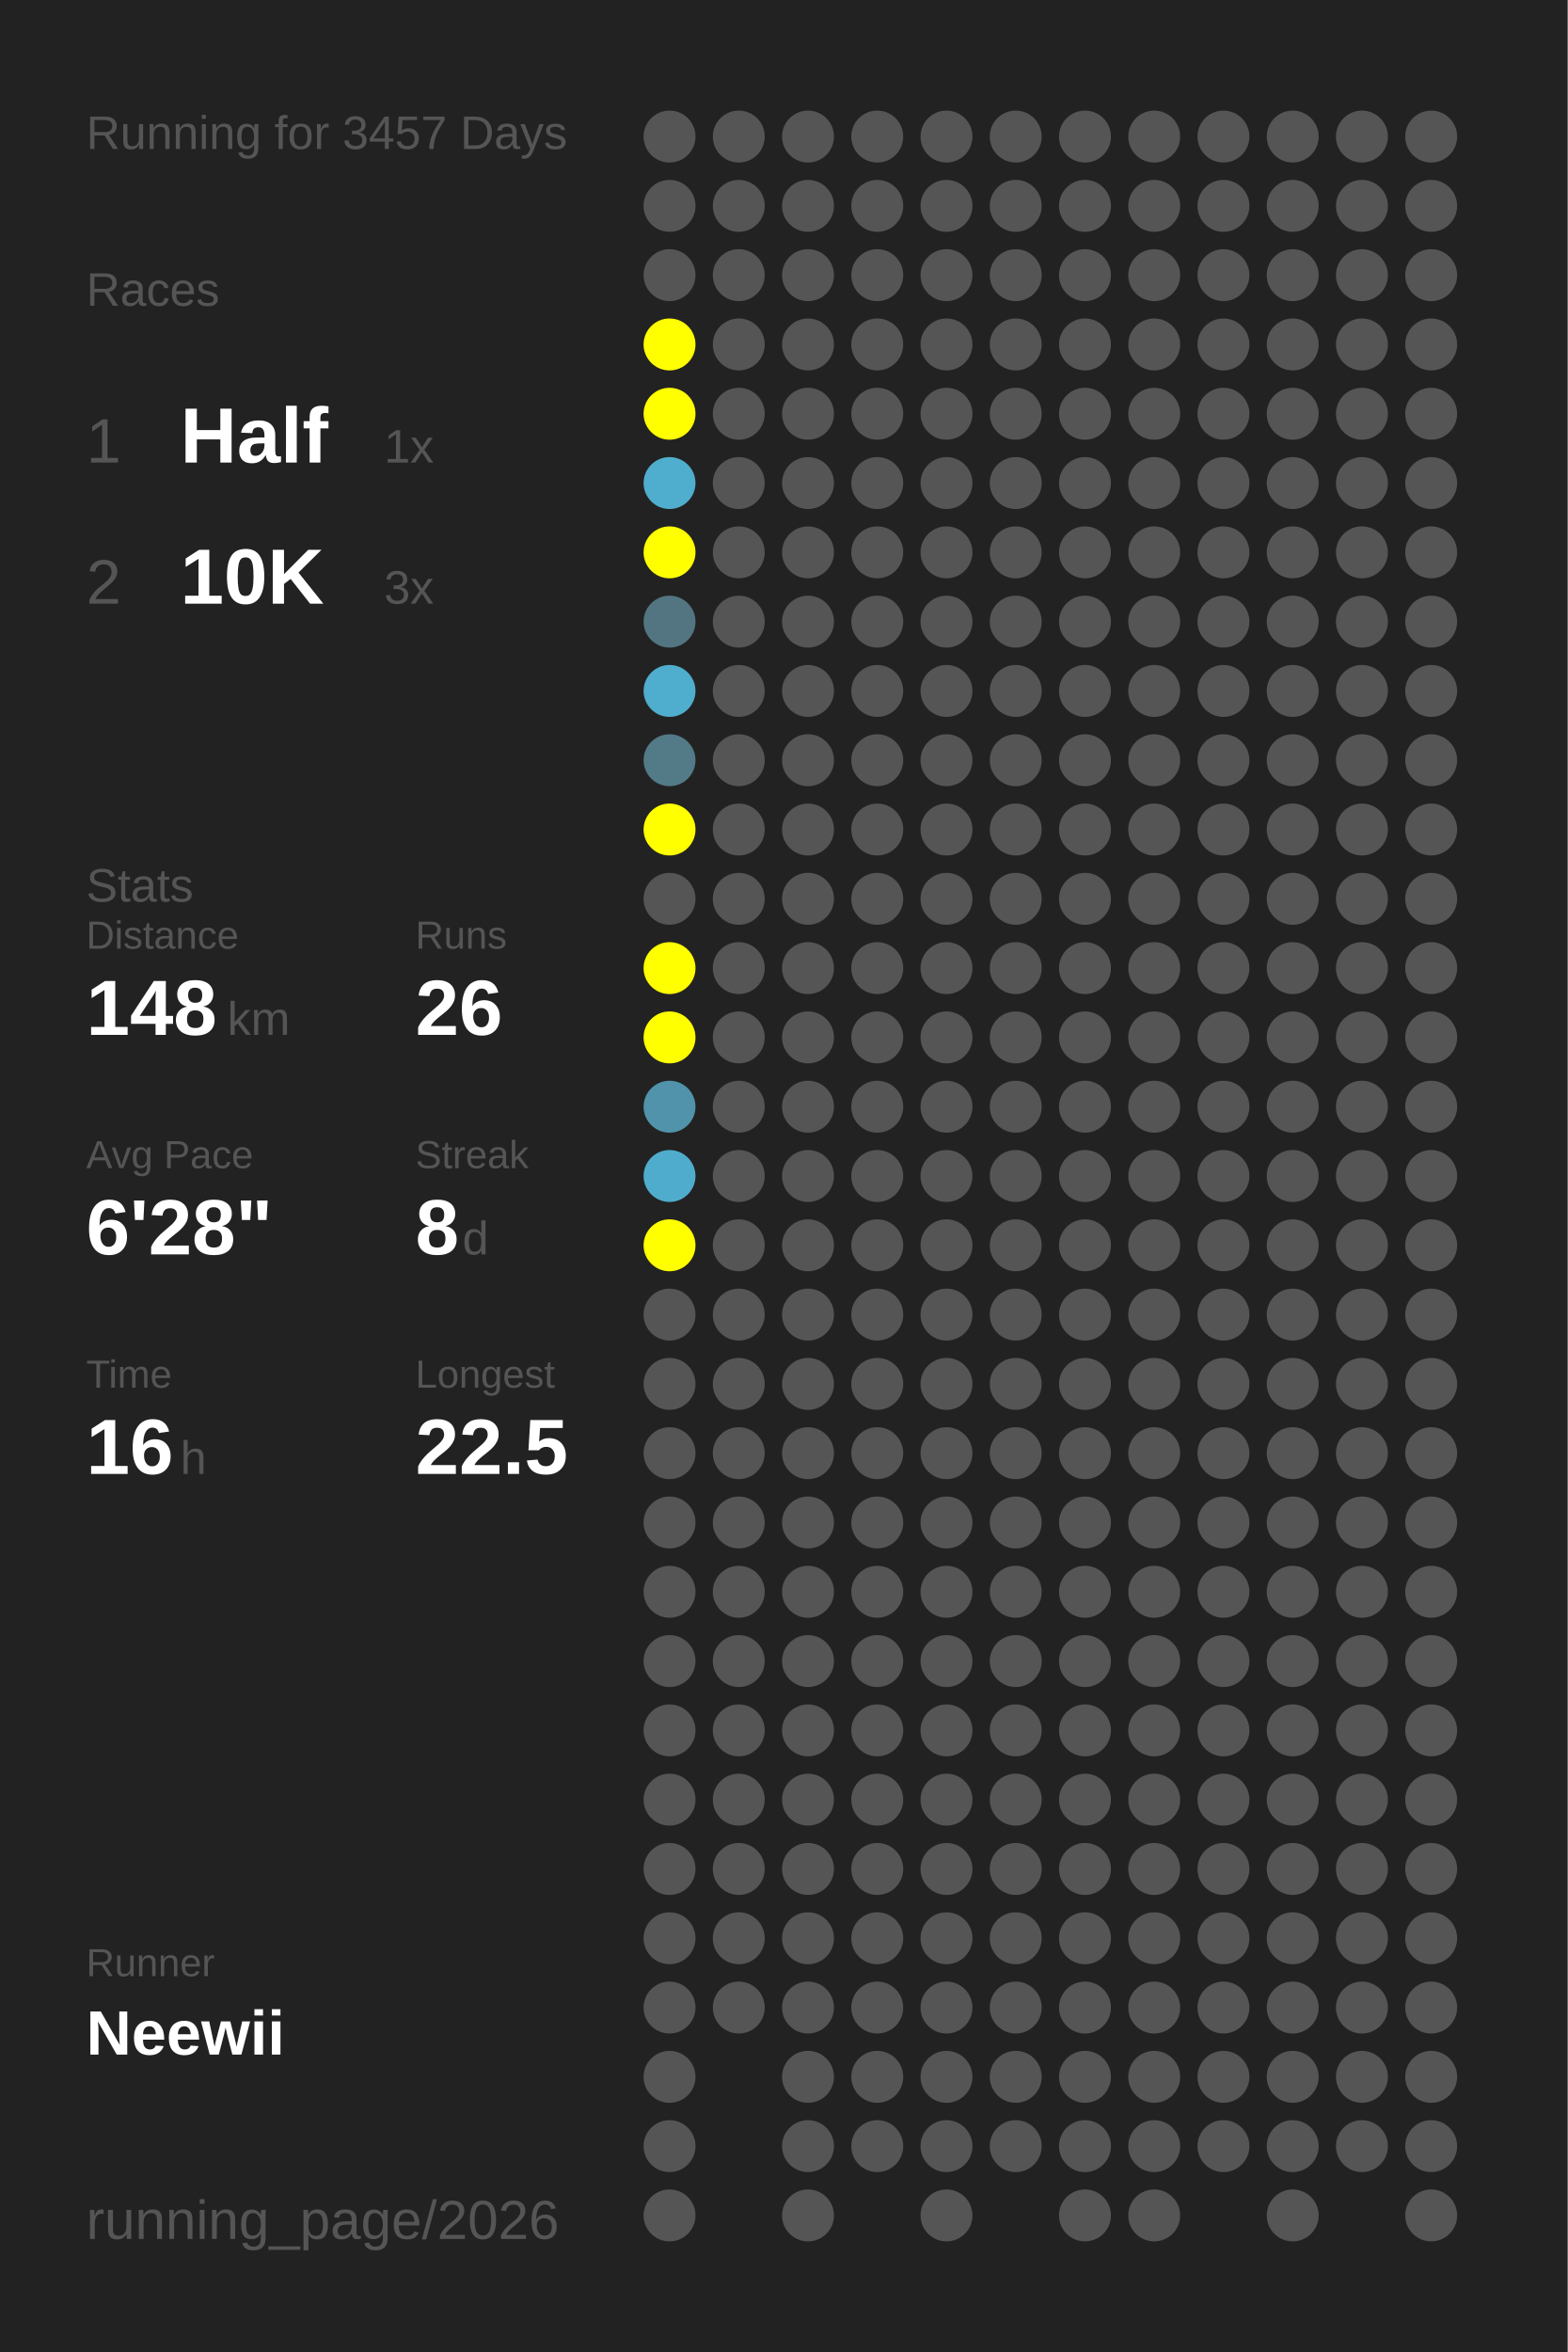
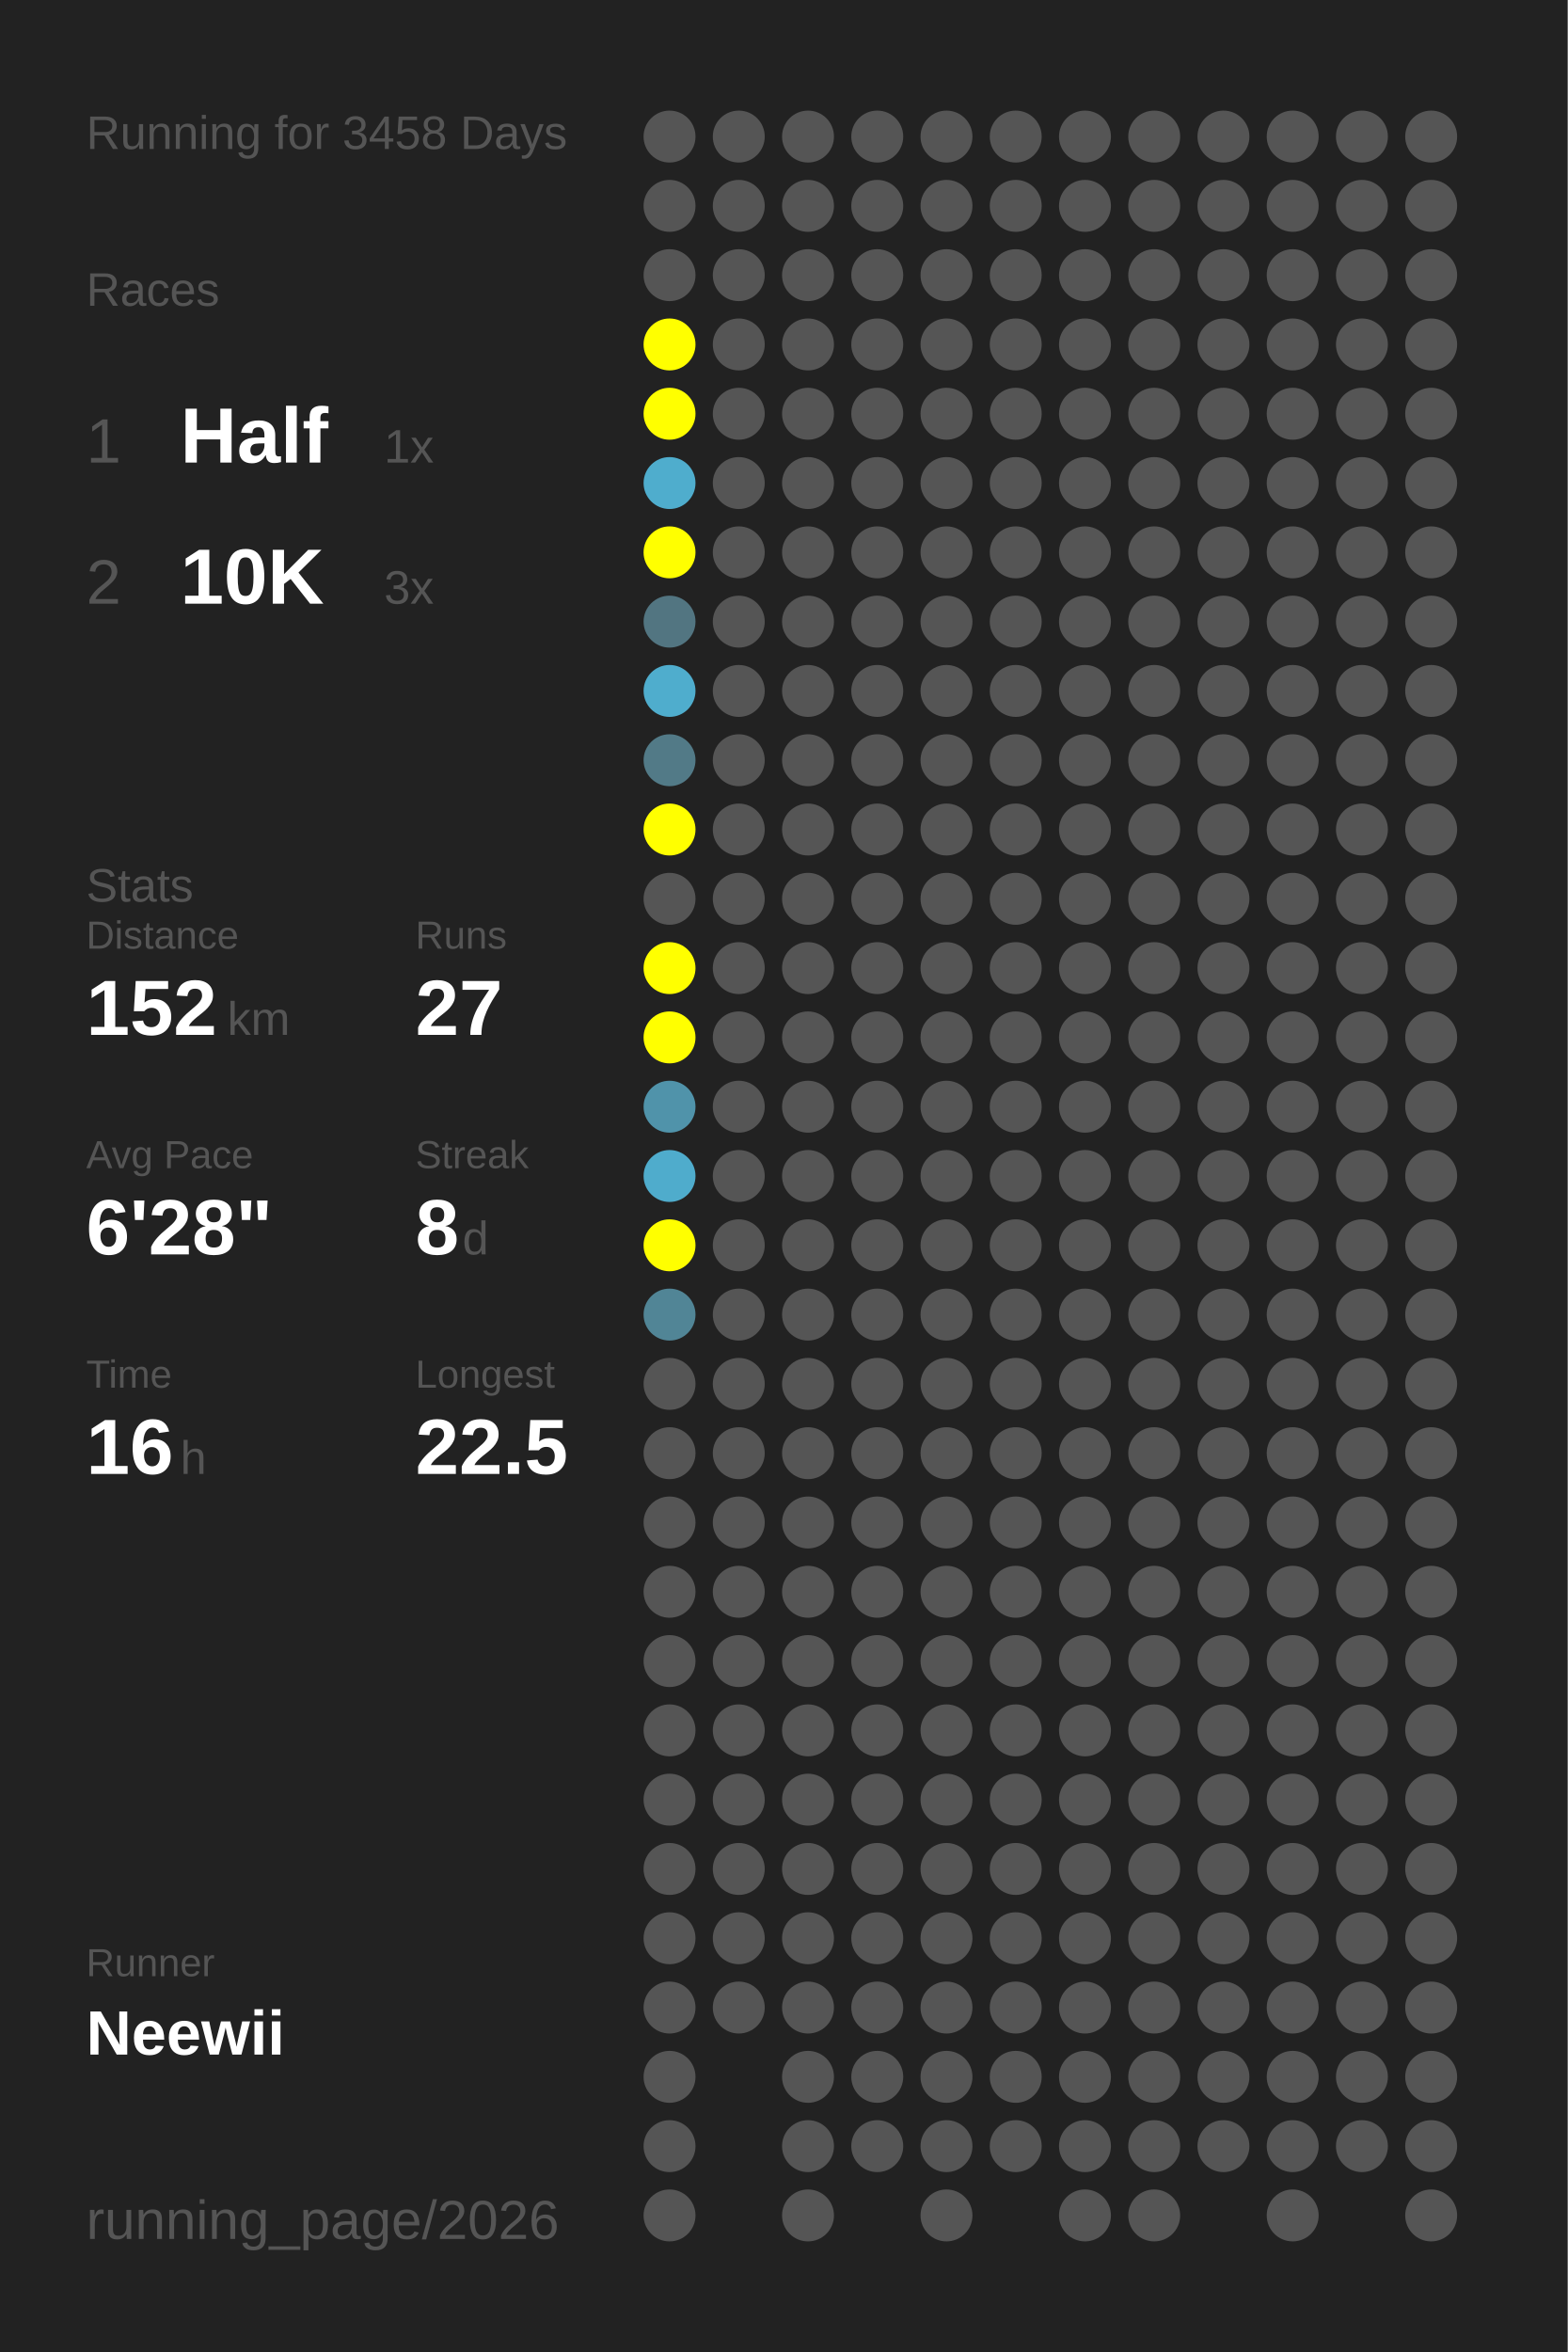
<svg xmlns="http://www.w3.org/2000/svg" baseProfile="full" height="300mm" version="1.1" viewBox="0,0,200,300" width="200mm">
  <defs />
  <rect fill="#222222" height="300" width="200" x="0" y="0" />
-   <text fill="#555555" style="font-size:6px; font-family:Arial;" x="11" y="19">Running for 3457 Days</text>
+   <text fill="#555555" style="font-size:6px; font-family:Arial;" x="11" y="19">Running for 3458 Days</text>
  <text fill="#555555" style="font-size:6px; font-family:Arial;" x="11" y="39">Races</text>
  <text fill="#555555" style="font-size:8px; font-family:Arial;" x="11" y="59">1</text>
  <text fill="#FFFFFF" style="font-size:10px; font-family:Arial; font-weight:bold;" x="23" y="59">Half</text>
  <text fill="#555555" style="font-size:6px; font-family:Arial;" x="49" y="59">1x</text>
  <text fill="#555555" style="font-size:8px; font-family:Arial;" x="11" y="77">2</text>
  <text fill="#FFFFFF" style="font-size:10px; font-family:Arial; font-weight:bold;" x="23" y="77">10K</text>
  <text fill="#555555" style="font-size:6px; font-family:Arial;" x="49" y="77">3x</text>
  <text fill="#555555" style="font-size:6px; font-family:Arial;" x="11" y="115">Stats</text>
  <text fill="#555555" style="font-size:5px; font-family:Arial;" x="11" y="121">Distance</text>
-   <text fill="#FFFFFF" style="font-size:10px; font-family:Arial; font-weight:bold;" x="11" y="132">148</text>
+   <text fill="#FFFFFF" style="font-size:10px; font-family:Arial; font-weight:bold;" x="11" y="132">152</text>
  <text fill="#555555" style="font-size:6px; font-family:Arial;" x="29" y="132">km</text>
  <text fill="#555555" style="font-size:5px; font-family:Arial;" x="53" y="121">Runs</text>
-   <text fill="#FFFFFF" style="font-size:10px; font-family:Arial; font-weight:bold;" x="53" y="132">26</text>
+   <text fill="#FFFFFF" style="font-size:10px; font-family:Arial; font-weight:bold;" x="53" y="132">27</text>
  <text fill="#555555" style="font-size:5px; font-family:Arial;" x="11" y="149">Avg Pace</text>
  <text fill="#FFFFFF" style="font-size:10px; font-family:Arial; font-weight:bold;" x="11" y="160">6'28"</text>
  <text fill="#555555" style="font-size:5px; font-family:Arial;" x="53" y="149">Streak</text>
  <text fill="#FFFFFF" style="font-size:10px; font-family:Arial; font-weight:bold;" x="53" y="160">8</text>
  <text fill="#555555" style="font-size:6px; font-family:Arial;" x="59" y="160">d</text>
  <text fill="#555555" style="font-size:5px; font-family:Arial;" x="11" y="177">Time</text>
  <text fill="#FFFFFF" style="font-size:10px; font-family:Arial; font-weight:bold;" x="11" y="188">16</text>
  <text fill="#555555" style="font-size:6px; font-family:Arial;" x="23" y="188">h</text>
  <text fill="#555555" style="font-size:5px; font-family:Arial;" x="53" y="177">Longest</text>
  <text fill="#FFFFFF" style="font-size:10px; font-family:Arial; font-weight:bold;" x="53" y="188">22.5</text>
  <text fill="#555555" style="font-size:5px; font-family:Arial;" x="11" y="252.065">Runner</text>
  <text fill="#FFFFFF" style="font-size:8px; font-family:Arial; font-weight:bold;" x="11" y="262.065">Neewii</text>
  <text fill="#555555" style="font-size:7px; font-family:Arial;" x="11" y="285.581">running_page/2026</text>
  <circle cx="85.417" cy="17.419" fill="#555555" r="3.312" />
  <circle cx="85.417" cy="26.258" fill="#555555" r="3.312" />
  <circle cx="85.417" cy="35.097" fill="#555555" r="3.312" />
  <circle cx="85.417" cy="43.935" fill="#FFFF00" r="3.312" />
  <circle cx="85.417" cy="52.774" fill="#FFFF00" r="3.312" />
  <circle cx="85.417" cy="61.613" fill="#4fadcd" r="3.312" />
  <circle cx="85.417" cy="70.452" fill="#FFFF00" r="3.312" />
  <circle cx="85.417" cy="79.29" fill="#527581" r="3.312" />
  <circle cx="85.417" cy="88.129" fill="#4fadcd" r="3.312" />
  <circle cx="85.417" cy="96.968" fill="#527a87" r="3.312" />
  <circle cx="85.417" cy="105.806" fill="#FFFF00" r="3.312" />
  <circle cx="85.417" cy="114.645" fill="#555555" r="3.312" />
  <circle cx="85.417" cy="123.484" fill="#FFFF00" r="3.312" />
  <circle cx="85.417" cy="132.323" fill="#FFFF00" r="3.312" />
  <circle cx="85.417" cy="141.161" fill="#5093aa" r="3.312" />
  <circle cx="85.417" cy="150" fill="#4faccc" r="3.312" />
  <circle cx="85.417" cy="158.839" fill="#FFFF00" r="3.312" />
-   <circle cx="85.417" cy="167.677" fill="#555555" r="3.312" />
+   <circle cx="85.417" cy="167.677" fill="#518596" r="3.312" />
  <circle cx="85.417" cy="176.516" fill="#555555" r="3.312" />
  <circle cx="85.417" cy="185.355" fill="#555555" r="3.312" />
  <circle cx="85.417" cy="194.194" fill="#555555" r="3.312" />
  <circle cx="85.417" cy="203.032" fill="#555555" r="3.312" />
  <circle cx="85.417" cy="211.871" fill="#555555" r="3.312" />
  <circle cx="85.417" cy="220.71" fill="#555555" r="3.312" />
  <circle cx="85.417" cy="229.548" fill="#555555" r="3.312" />
  <circle cx="85.417" cy="238.387" fill="#555555" r="3.312" />
  <circle cx="85.417" cy="247.226" fill="#555555" r="3.312" />
  <circle cx="85.417" cy="256.065" fill="#555555" r="3.312" />
  <circle cx="85.417" cy="264.903" fill="#555555" r="3.312" />
  <circle cx="85.417" cy="273.742" fill="#555555" r="3.312" />
  <circle cx="85.417" cy="282.581" fill="#555555" r="3.312" />
  <circle cx="94.25" cy="17.419" fill="#555555" r="3.312" />
  <circle cx="94.25" cy="26.258" fill="#555555" r="3.312" />
  <circle cx="94.25" cy="35.097" fill="#555555" r="3.312" />
  <circle cx="94.25" cy="43.935" fill="#555555" r="3.312" />
  <circle cx="94.25" cy="52.774" fill="#555555" r="3.312" />
  <circle cx="94.25" cy="61.613" fill="#555555" r="3.312" />
  <circle cx="94.25" cy="70.452" fill="#555555" r="3.312" />
  <circle cx="94.25" cy="79.29" fill="#555555" r="3.312" />
  <circle cx="94.25" cy="88.129" fill="#555555" r="3.312" />
  <circle cx="94.25" cy="96.968" fill="#555555" r="3.312" />
  <circle cx="94.25" cy="105.806" fill="#555555" r="3.312" />
  <circle cx="94.25" cy="114.645" fill="#555555" r="3.312" />
  <circle cx="94.25" cy="123.484" fill="#555555" r="3.312" />
  <circle cx="94.25" cy="132.323" fill="#555555" r="3.312" />
  <circle cx="94.25" cy="141.161" fill="#555555" r="3.312" />
  <circle cx="94.25" cy="150" fill="#555555" r="3.312" />
  <circle cx="94.25" cy="158.839" fill="#555555" r="3.312" />
  <circle cx="94.25" cy="167.677" fill="#555555" r="3.312" />
  <circle cx="94.25" cy="176.516" fill="#555555" r="3.312" />
  <circle cx="94.25" cy="185.355" fill="#555555" r="3.312" />
  <circle cx="94.25" cy="194.194" fill="#555555" r="3.312" />
  <circle cx="94.25" cy="203.032" fill="#555555" r="3.312" />
  <circle cx="94.25" cy="211.871" fill="#555555" r="3.312" />
  <circle cx="94.25" cy="220.71" fill="#555555" r="3.312" />
  <circle cx="94.25" cy="229.548" fill="#555555" r="3.312" />
  <circle cx="94.25" cy="238.387" fill="#555555" r="3.312" />
  <circle cx="94.25" cy="247.226" fill="#555555" r="3.312" />
  <circle cx="94.25" cy="256.065" fill="#555555" r="3.312" />
  <circle cx="103.083" cy="17.419" fill="#555555" r="3.312" />
  <circle cx="103.083" cy="26.258" fill="#555555" r="3.312" />
  <circle cx="103.083" cy="35.097" fill="#555555" r="3.312" />
  <circle cx="103.083" cy="43.935" fill="#555555" r="3.312" />
  <circle cx="103.083" cy="52.774" fill="#555555" r="3.312" />
  <circle cx="103.083" cy="61.613" fill="#555555" r="3.312" />
  <circle cx="103.083" cy="70.452" fill="#555555" r="3.312" />
  <circle cx="103.083" cy="79.29" fill="#555555" r="3.312" />
  <circle cx="103.083" cy="88.129" fill="#555555" r="3.312" />
  <circle cx="103.083" cy="96.968" fill="#555555" r="3.312" />
  <circle cx="103.083" cy="105.806" fill="#555555" r="3.312" />
  <circle cx="103.083" cy="114.645" fill="#555555" r="3.312" />
  <circle cx="103.083" cy="123.484" fill="#555555" r="3.312" />
  <circle cx="103.083" cy="132.323" fill="#555555" r="3.312" />
  <circle cx="103.083" cy="141.161" fill="#555555" r="3.312" />
  <circle cx="103.083" cy="150" fill="#555555" r="3.312" />
  <circle cx="103.083" cy="158.839" fill="#555555" r="3.312" />
  <circle cx="103.083" cy="167.677" fill="#555555" r="3.312" />
  <circle cx="103.083" cy="176.516" fill="#555555" r="3.312" />
  <circle cx="103.083" cy="185.355" fill="#555555" r="3.312" />
  <circle cx="103.083" cy="194.194" fill="#555555" r="3.312" />
  <circle cx="103.083" cy="203.032" fill="#555555" r="3.312" />
  <circle cx="103.083" cy="211.871" fill="#555555" r="3.312" />
  <circle cx="103.083" cy="220.71" fill="#555555" r="3.312" />
  <circle cx="103.083" cy="229.548" fill="#555555" r="3.312" />
  <circle cx="103.083" cy="238.387" fill="#555555" r="3.312" />
  <circle cx="103.083" cy="247.226" fill="#555555" r="3.312" />
  <circle cx="103.083" cy="256.065" fill="#555555" r="3.312" />
  <circle cx="103.083" cy="264.903" fill="#555555" r="3.312" />
  <circle cx="103.083" cy="273.742" fill="#555555" r="3.312" />
  <circle cx="103.083" cy="282.581" fill="#555555" r="3.312" />
  <circle cx="111.917" cy="17.419" fill="#555555" r="3.312" />
  <circle cx="111.917" cy="26.258" fill="#555555" r="3.312" />
  <circle cx="111.917" cy="35.097" fill="#555555" r="3.312" />
  <circle cx="111.917" cy="43.935" fill="#555555" r="3.312" />
  <circle cx="111.917" cy="52.774" fill="#555555" r="3.312" />
  <circle cx="111.917" cy="61.613" fill="#555555" r="3.312" />
  <circle cx="111.917" cy="70.452" fill="#555555" r="3.312" />
  <circle cx="111.917" cy="79.29" fill="#555555" r="3.312" />
  <circle cx="111.917" cy="88.129" fill="#555555" r="3.312" />
  <circle cx="111.917" cy="96.968" fill="#555555" r="3.312" />
  <circle cx="111.917" cy="105.806" fill="#555555" r="3.312" />
  <circle cx="111.917" cy="114.645" fill="#555555" r="3.312" />
  <circle cx="111.917" cy="123.484" fill="#555555" r="3.312" />
  <circle cx="111.917" cy="132.323" fill="#555555" r="3.312" />
  <circle cx="111.917" cy="141.161" fill="#555555" r="3.312" />
  <circle cx="111.917" cy="150" fill="#555555" r="3.312" />
  <circle cx="111.917" cy="158.839" fill="#555555" r="3.312" />
  <circle cx="111.917" cy="167.677" fill="#555555" r="3.312" />
  <circle cx="111.917" cy="176.516" fill="#555555" r="3.312" />
  <circle cx="111.917" cy="185.355" fill="#555555" r="3.312" />
  <circle cx="111.917" cy="194.194" fill="#555555" r="3.312" />
  <circle cx="111.917" cy="203.032" fill="#555555" r="3.312" />
  <circle cx="111.917" cy="211.871" fill="#555555" r="3.312" />
  <circle cx="111.917" cy="220.71" fill="#555555" r="3.312" />
  <circle cx="111.917" cy="229.548" fill="#555555" r="3.312" />
  <circle cx="111.917" cy="238.387" fill="#555555" r="3.312" />
  <circle cx="111.917" cy="247.226" fill="#555555" r="3.312" />
  <circle cx="111.917" cy="256.065" fill="#555555" r="3.312" />
  <circle cx="111.917" cy="264.903" fill="#555555" r="3.312" />
  <circle cx="111.917" cy="273.742" fill="#555555" r="3.312" />
  <circle cx="120.75" cy="17.419" fill="#555555" r="3.312" />
  <circle cx="120.75" cy="26.258" fill="#555555" r="3.312" />
  <circle cx="120.75" cy="35.097" fill="#555555" r="3.312" />
  <circle cx="120.75" cy="43.935" fill="#555555" r="3.312" />
  <circle cx="120.75" cy="52.774" fill="#555555" r="3.312" />
  <circle cx="120.75" cy="61.613" fill="#555555" r="3.312" />
  <circle cx="120.75" cy="70.452" fill="#555555" r="3.312" />
  <circle cx="120.75" cy="79.29" fill="#555555" r="3.312" />
  <circle cx="120.75" cy="88.129" fill="#555555" r="3.312" />
  <circle cx="120.75" cy="96.968" fill="#555555" r="3.312" />
  <circle cx="120.75" cy="105.806" fill="#555555" r="3.312" />
  <circle cx="120.75" cy="114.645" fill="#555555" r="3.312" />
  <circle cx="120.75" cy="123.484" fill="#555555" r="3.312" />
  <circle cx="120.75" cy="132.323" fill="#555555" r="3.312" />
  <circle cx="120.75" cy="141.161" fill="#555555" r="3.312" />
  <circle cx="120.75" cy="150" fill="#555555" r="3.312" />
  <circle cx="120.75" cy="158.839" fill="#555555" r="3.312" />
  <circle cx="120.75" cy="167.677" fill="#555555" r="3.312" />
  <circle cx="120.75" cy="176.516" fill="#555555" r="3.312" />
  <circle cx="120.75" cy="185.355" fill="#555555" r="3.312" />
  <circle cx="120.75" cy="194.194" fill="#555555" r="3.312" />
  <circle cx="120.75" cy="203.032" fill="#555555" r="3.312" />
  <circle cx="120.75" cy="211.871" fill="#555555" r="3.312" />
  <circle cx="120.75" cy="220.71" fill="#555555" r="3.312" />
  <circle cx="120.75" cy="229.548" fill="#555555" r="3.312" />
  <circle cx="120.75" cy="238.387" fill="#555555" r="3.312" />
  <circle cx="120.75" cy="247.226" fill="#555555" r="3.312" />
  <circle cx="120.75" cy="256.065" fill="#555555" r="3.312" />
  <circle cx="120.75" cy="264.903" fill="#555555" r="3.312" />
  <circle cx="120.75" cy="273.742" fill="#555555" r="3.312" />
  <circle cx="120.75" cy="282.581" fill="#555555" r="3.312" />
  <circle cx="129.583" cy="17.419" fill="#555555" r="3.312" />
  <circle cx="129.583" cy="26.258" fill="#555555" r="3.312" />
  <circle cx="129.583" cy="35.097" fill="#555555" r="3.312" />
  <circle cx="129.583" cy="43.935" fill="#555555" r="3.312" />
  <circle cx="129.583" cy="52.774" fill="#555555" r="3.312" />
  <circle cx="129.583" cy="61.613" fill="#555555" r="3.312" />
  <circle cx="129.583" cy="70.452" fill="#555555" r="3.312" />
  <circle cx="129.583" cy="79.29" fill="#555555" r="3.312" />
  <circle cx="129.583" cy="88.129" fill="#555555" r="3.312" />
  <circle cx="129.583" cy="96.968" fill="#555555" r="3.312" />
  <circle cx="129.583" cy="105.806" fill="#555555" r="3.312" />
  <circle cx="129.583" cy="114.645" fill="#555555" r="3.312" />
  <circle cx="129.583" cy="123.484" fill="#555555" r="3.312" />
  <circle cx="129.583" cy="132.323" fill="#555555" r="3.312" />
  <circle cx="129.583" cy="141.161" fill="#555555" r="3.312" />
  <circle cx="129.583" cy="150" fill="#555555" r="3.312" />
  <circle cx="129.583" cy="158.839" fill="#555555" r="3.312" />
  <circle cx="129.583" cy="167.677" fill="#555555" r="3.312" />
  <circle cx="129.583" cy="176.516" fill="#555555" r="3.312" />
  <circle cx="129.583" cy="185.355" fill="#555555" r="3.312" />
  <circle cx="129.583" cy="194.194" fill="#555555" r="3.312" />
  <circle cx="129.583" cy="203.032" fill="#555555" r="3.312" />
  <circle cx="129.583" cy="211.871" fill="#555555" r="3.312" />
  <circle cx="129.583" cy="220.71" fill="#555555" r="3.312" />
  <circle cx="129.583" cy="229.548" fill="#555555" r="3.312" />
  <circle cx="129.583" cy="238.387" fill="#555555" r="3.312" />
  <circle cx="129.583" cy="247.226" fill="#555555" r="3.312" />
  <circle cx="129.583" cy="256.065" fill="#555555" r="3.312" />
  <circle cx="129.583" cy="264.903" fill="#555555" r="3.312" />
  <circle cx="129.583" cy="273.742" fill="#555555" r="3.312" />
  <circle cx="138.417" cy="17.419" fill="#555555" r="3.312" />
  <circle cx="138.417" cy="26.258" fill="#555555" r="3.312" />
  <circle cx="138.417" cy="35.097" fill="#555555" r="3.312" />
  <circle cx="138.417" cy="43.935" fill="#555555" r="3.312" />
  <circle cx="138.417" cy="52.774" fill="#555555" r="3.312" />
  <circle cx="138.417" cy="61.613" fill="#555555" r="3.312" />
  <circle cx="138.417" cy="70.452" fill="#555555" r="3.312" />
  <circle cx="138.417" cy="79.29" fill="#555555" r="3.312" />
  <circle cx="138.417" cy="88.129" fill="#555555" r="3.312" />
  <circle cx="138.417" cy="96.968" fill="#555555" r="3.312" />
  <circle cx="138.417" cy="105.806" fill="#555555" r="3.312" />
  <circle cx="138.417" cy="114.645" fill="#555555" r="3.312" />
  <circle cx="138.417" cy="123.484" fill="#555555" r="3.312" />
  <circle cx="138.417" cy="132.323" fill="#555555" r="3.312" />
  <circle cx="138.417" cy="141.161" fill="#555555" r="3.312" />
  <circle cx="138.417" cy="150" fill="#555555" r="3.312" />
  <circle cx="138.417" cy="158.839" fill="#555555" r="3.312" />
  <circle cx="138.417" cy="167.677" fill="#555555" r="3.312" />
  <circle cx="138.417" cy="176.516" fill="#555555" r="3.312" />
  <circle cx="138.417" cy="185.355" fill="#555555" r="3.312" />
  <circle cx="138.417" cy="194.194" fill="#555555" r="3.312" />
  <circle cx="138.417" cy="203.032" fill="#555555" r="3.312" />
  <circle cx="138.417" cy="211.871" fill="#555555" r="3.312" />
  <circle cx="138.417" cy="220.71" fill="#555555" r="3.312" />
  <circle cx="138.417" cy="229.548" fill="#555555" r="3.312" />
  <circle cx="138.417" cy="238.387" fill="#555555" r="3.312" />
  <circle cx="138.417" cy="247.226" fill="#555555" r="3.312" />
  <circle cx="138.417" cy="256.065" fill="#555555" r="3.312" />
  <circle cx="138.417" cy="264.903" fill="#555555" r="3.312" />
  <circle cx="138.417" cy="273.742" fill="#555555" r="3.312" />
  <circle cx="138.417" cy="282.581" fill="#555555" r="3.312" />
  <circle cx="147.25" cy="17.419" fill="#555555" r="3.312" />
  <circle cx="147.25" cy="26.258" fill="#555555" r="3.312" />
  <circle cx="147.25" cy="35.097" fill="#555555" r="3.312" />
  <circle cx="147.25" cy="43.935" fill="#555555" r="3.312" />
  <circle cx="147.25" cy="52.774" fill="#555555" r="3.312" />
  <circle cx="147.25" cy="61.613" fill="#555555" r="3.312" />
  <circle cx="147.25" cy="70.452" fill="#555555" r="3.312" />
  <circle cx="147.25" cy="79.29" fill="#555555" r="3.312" />
  <circle cx="147.25" cy="88.129" fill="#555555" r="3.312" />
  <circle cx="147.25" cy="96.968" fill="#555555" r="3.312" />
  <circle cx="147.25" cy="105.806" fill="#555555" r="3.312" />
  <circle cx="147.25" cy="114.645" fill="#555555" r="3.312" />
  <circle cx="147.25" cy="123.484" fill="#555555" r="3.312" />
  <circle cx="147.25" cy="132.323" fill="#555555" r="3.312" />
  <circle cx="147.25" cy="141.161" fill="#555555" r="3.312" />
  <circle cx="147.25" cy="150" fill="#555555" r="3.312" />
  <circle cx="147.25" cy="158.839" fill="#555555" r="3.312" />
  <circle cx="147.25" cy="167.677" fill="#555555" r="3.312" />
  <circle cx="147.25" cy="176.516" fill="#555555" r="3.312" />
  <circle cx="147.25" cy="185.355" fill="#555555" r="3.312" />
  <circle cx="147.25" cy="194.194" fill="#555555" r="3.312" />
  <circle cx="147.25" cy="203.032" fill="#555555" r="3.312" />
  <circle cx="147.25" cy="211.871" fill="#555555" r="3.312" />
  <circle cx="147.25" cy="220.71" fill="#555555" r="3.312" />
  <circle cx="147.25" cy="229.548" fill="#555555" r="3.312" />
  <circle cx="147.25" cy="238.387" fill="#555555" r="3.312" />
  <circle cx="147.25" cy="247.226" fill="#555555" r="3.312" />
  <circle cx="147.25" cy="256.065" fill="#555555" r="3.312" />
  <circle cx="147.25" cy="264.903" fill="#555555" r="3.312" />
  <circle cx="147.25" cy="273.742" fill="#555555" r="3.312" />
  <circle cx="147.25" cy="282.581" fill="#555555" r="3.312" />
  <circle cx="156.083" cy="17.419" fill="#555555" r="3.312" />
  <circle cx="156.083" cy="26.258" fill="#555555" r="3.312" />
  <circle cx="156.083" cy="35.097" fill="#555555" r="3.312" />
  <circle cx="156.083" cy="43.935" fill="#555555" r="3.312" />
  <circle cx="156.083" cy="52.774" fill="#555555" r="3.312" />
  <circle cx="156.083" cy="61.613" fill="#555555" r="3.312" />
  <circle cx="156.083" cy="70.452" fill="#555555" r="3.312" />
  <circle cx="156.083" cy="79.29" fill="#555555" r="3.312" />
  <circle cx="156.083" cy="88.129" fill="#555555" r="3.312" />
  <circle cx="156.083" cy="96.968" fill="#555555" r="3.312" />
  <circle cx="156.083" cy="105.806" fill="#555555" r="3.312" />
  <circle cx="156.083" cy="114.645" fill="#555555" r="3.312" />
  <circle cx="156.083" cy="123.484" fill="#555555" r="3.312" />
  <circle cx="156.083" cy="132.323" fill="#555555" r="3.312" />
  <circle cx="156.083" cy="141.161" fill="#555555" r="3.312" />
  <circle cx="156.083" cy="150" fill="#555555" r="3.312" />
  <circle cx="156.083" cy="158.839" fill="#555555" r="3.312" />
  <circle cx="156.083" cy="167.677" fill="#555555" r="3.312" />
  <circle cx="156.083" cy="176.516" fill="#555555" r="3.312" />
  <circle cx="156.083" cy="185.355" fill="#555555" r="3.312" />
  <circle cx="156.083" cy="194.194" fill="#555555" r="3.312" />
  <circle cx="156.083" cy="203.032" fill="#555555" r="3.312" />
  <circle cx="156.083" cy="211.871" fill="#555555" r="3.312" />
  <circle cx="156.083" cy="220.71" fill="#555555" r="3.312" />
  <circle cx="156.083" cy="229.548" fill="#555555" r="3.312" />
  <circle cx="156.083" cy="238.387" fill="#555555" r="3.312" />
  <circle cx="156.083" cy="247.226" fill="#555555" r="3.312" />
  <circle cx="156.083" cy="256.065" fill="#555555" r="3.312" />
  <circle cx="156.083" cy="264.903" fill="#555555" r="3.312" />
  <circle cx="156.083" cy="273.742" fill="#555555" r="3.312" />
  <circle cx="164.917" cy="17.419" fill="#555555" r="3.312" />
  <circle cx="164.917" cy="26.258" fill="#555555" r="3.312" />
  <circle cx="164.917" cy="35.097" fill="#555555" r="3.312" />
  <circle cx="164.917" cy="43.935" fill="#555555" r="3.312" />
  <circle cx="164.917" cy="52.774" fill="#555555" r="3.312" />
  <circle cx="164.917" cy="61.613" fill="#555555" r="3.312" />
  <circle cx="164.917" cy="70.452" fill="#555555" r="3.312" />
  <circle cx="164.917" cy="79.29" fill="#555555" r="3.312" />
  <circle cx="164.917" cy="88.129" fill="#555555" r="3.312" />
  <circle cx="164.917" cy="96.968" fill="#555555" r="3.312" />
  <circle cx="164.917" cy="105.806" fill="#555555" r="3.312" />
  <circle cx="164.917" cy="114.645" fill="#555555" r="3.312" />
  <circle cx="164.917" cy="123.484" fill="#555555" r="3.312" />
  <circle cx="164.917" cy="132.323" fill="#555555" r="3.312" />
  <circle cx="164.917" cy="141.161" fill="#555555" r="3.312" />
  <circle cx="164.917" cy="150" fill="#555555" r="3.312" />
  <circle cx="164.917" cy="158.839" fill="#555555" r="3.312" />
  <circle cx="164.917" cy="167.677" fill="#555555" r="3.312" />
  <circle cx="164.917" cy="176.516" fill="#555555" r="3.312" />
  <circle cx="164.917" cy="185.355" fill="#555555" r="3.312" />
  <circle cx="164.917" cy="194.194" fill="#555555" r="3.312" />
  <circle cx="164.917" cy="203.032" fill="#555555" r="3.312" />
  <circle cx="164.917" cy="211.871" fill="#555555" r="3.312" />
  <circle cx="164.917" cy="220.71" fill="#555555" r="3.312" />
  <circle cx="164.917" cy="229.548" fill="#555555" r="3.312" />
  <circle cx="164.917" cy="238.387" fill="#555555" r="3.312" />
  <circle cx="164.917" cy="247.226" fill="#555555" r="3.312" />
  <circle cx="164.917" cy="256.065" fill="#555555" r="3.312" />
  <circle cx="164.917" cy="264.903" fill="#555555" r="3.312" />
  <circle cx="164.917" cy="273.742" fill="#555555" r="3.312" />
  <circle cx="164.917" cy="282.581" fill="#555555" r="3.312" />
  <circle cx="173.75" cy="17.419" fill="#555555" r="3.312" />
  <circle cx="173.75" cy="26.258" fill="#555555" r="3.312" />
  <circle cx="173.75" cy="35.097" fill="#555555" r="3.312" />
  <circle cx="173.75" cy="43.935" fill="#555555" r="3.312" />
  <circle cx="173.75" cy="52.774" fill="#555555" r="3.312" />
  <circle cx="173.75" cy="61.613" fill="#555555" r="3.312" />
  <circle cx="173.75" cy="70.452" fill="#555555" r="3.312" />
  <circle cx="173.75" cy="79.29" fill="#555555" r="3.312" />
  <circle cx="173.75" cy="88.129" fill="#555555" r="3.312" />
  <circle cx="173.75" cy="96.968" fill="#555555" r="3.312" />
  <circle cx="173.75" cy="105.806" fill="#555555" r="3.312" />
  <circle cx="173.75" cy="114.645" fill="#555555" r="3.312" />
  <circle cx="173.75" cy="123.484" fill="#555555" r="3.312" />
  <circle cx="173.75" cy="132.323" fill="#555555" r="3.312" />
  <circle cx="173.75" cy="141.161" fill="#555555" r="3.312" />
  <circle cx="173.75" cy="150" fill="#555555" r="3.312" />
  <circle cx="173.75" cy="158.839" fill="#555555" r="3.312" />
  <circle cx="173.75" cy="167.677" fill="#555555" r="3.312" />
  <circle cx="173.75" cy="176.516" fill="#555555" r="3.312" />
  <circle cx="173.75" cy="185.355" fill="#555555" r="3.312" />
  <circle cx="173.75" cy="194.194" fill="#555555" r="3.312" />
  <circle cx="173.75" cy="203.032" fill="#555555" r="3.312" />
  <circle cx="173.75" cy="211.871" fill="#555555" r="3.312" />
  <circle cx="173.75" cy="220.71" fill="#555555" r="3.312" />
  <circle cx="173.75" cy="229.548" fill="#555555" r="3.312" />
  <circle cx="173.75" cy="238.387" fill="#555555" r="3.312" />
  <circle cx="173.75" cy="247.226" fill="#555555" r="3.312" />
  <circle cx="173.75" cy="256.065" fill="#555555" r="3.312" />
  <circle cx="173.75" cy="264.903" fill="#555555" r="3.312" />
  <circle cx="173.75" cy="273.742" fill="#555555" r="3.312" />
  <circle cx="182.583" cy="17.419" fill="#555555" r="3.312" />
  <circle cx="182.583" cy="26.258" fill="#555555" r="3.312" />
  <circle cx="182.583" cy="35.097" fill="#555555" r="3.312" />
  <circle cx="182.583" cy="43.935" fill="#555555" r="3.312" />
  <circle cx="182.583" cy="52.774" fill="#555555" r="3.312" />
  <circle cx="182.583" cy="61.613" fill="#555555" r="3.312" />
  <circle cx="182.583" cy="70.452" fill="#555555" r="3.312" />
  <circle cx="182.583" cy="79.29" fill="#555555" r="3.312" />
  <circle cx="182.583" cy="88.129" fill="#555555" r="3.312" />
  <circle cx="182.583" cy="96.968" fill="#555555" r="3.312" />
  <circle cx="182.583" cy="105.806" fill="#555555" r="3.312" />
  <circle cx="182.583" cy="114.645" fill="#555555" r="3.312" />
  <circle cx="182.583" cy="123.484" fill="#555555" r="3.312" />
  <circle cx="182.583" cy="132.323" fill="#555555" r="3.312" />
  <circle cx="182.583" cy="141.161" fill="#555555" r="3.312" />
  <circle cx="182.583" cy="150" fill="#555555" r="3.312" />
  <circle cx="182.583" cy="158.839" fill="#555555" r="3.312" />
  <circle cx="182.583" cy="167.677" fill="#555555" r="3.312" />
  <circle cx="182.583" cy="176.516" fill="#555555" r="3.312" />
  <circle cx="182.583" cy="185.355" fill="#555555" r="3.312" />
  <circle cx="182.583" cy="194.194" fill="#555555" r="3.312" />
  <circle cx="182.583" cy="203.032" fill="#555555" r="3.312" />
  <circle cx="182.583" cy="211.871" fill="#555555" r="3.312" />
  <circle cx="182.583" cy="220.71" fill="#555555" r="3.312" />
  <circle cx="182.583" cy="229.548" fill="#555555" r="3.312" />
  <circle cx="182.583" cy="238.387" fill="#555555" r="3.312" />
  <circle cx="182.583" cy="247.226" fill="#555555" r="3.312" />
  <circle cx="182.583" cy="256.065" fill="#555555" r="3.312" />
  <circle cx="182.583" cy="264.903" fill="#555555" r="3.312" />
  <circle cx="182.583" cy="273.742" fill="#555555" r="3.312" />
  <circle cx="182.583" cy="282.581" fill="#555555" r="3.312" />
</svg>
